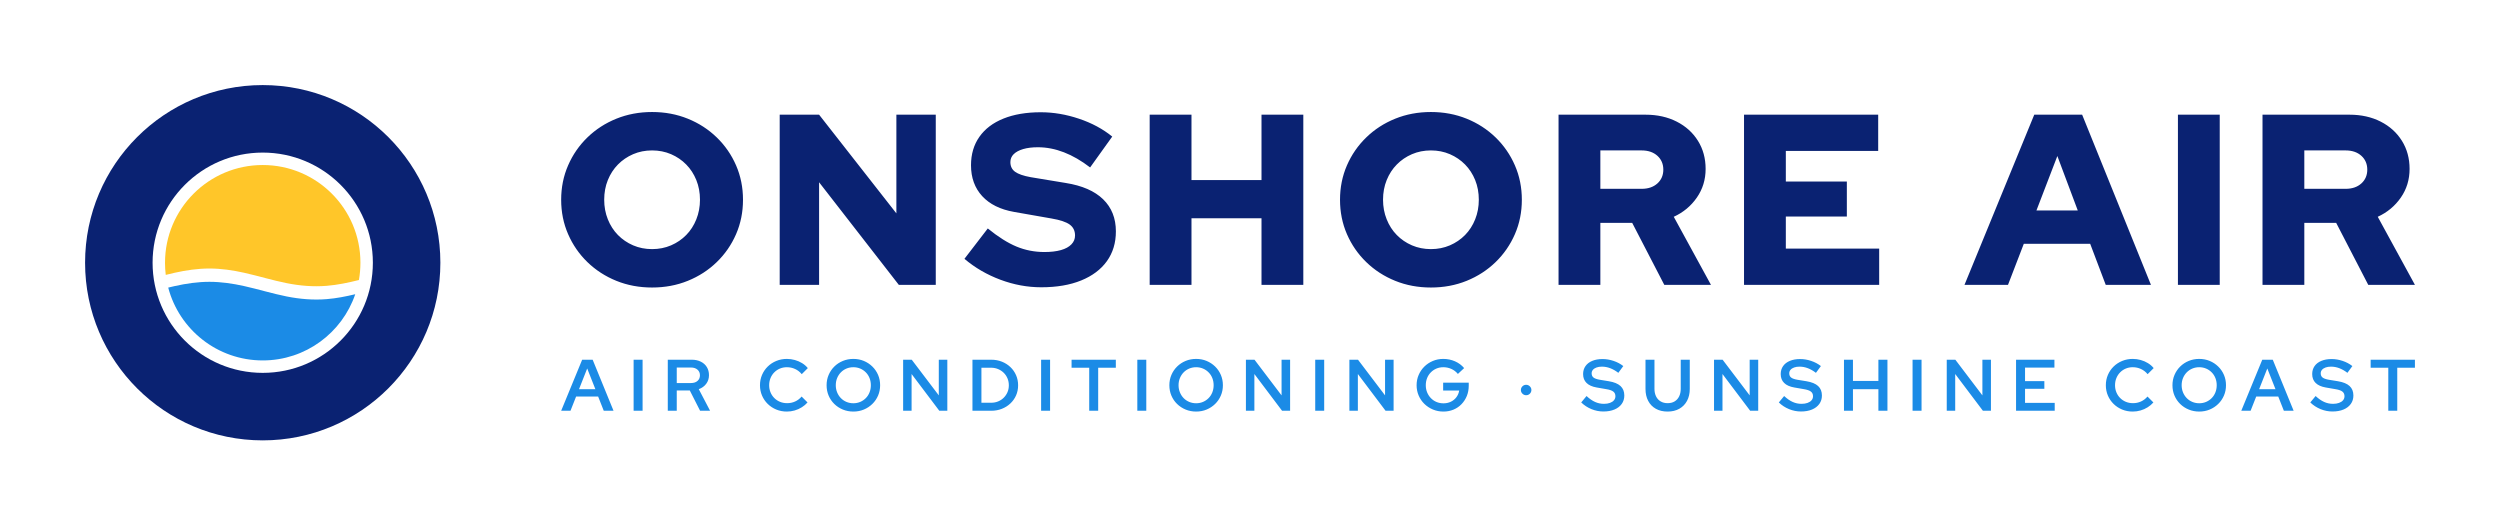
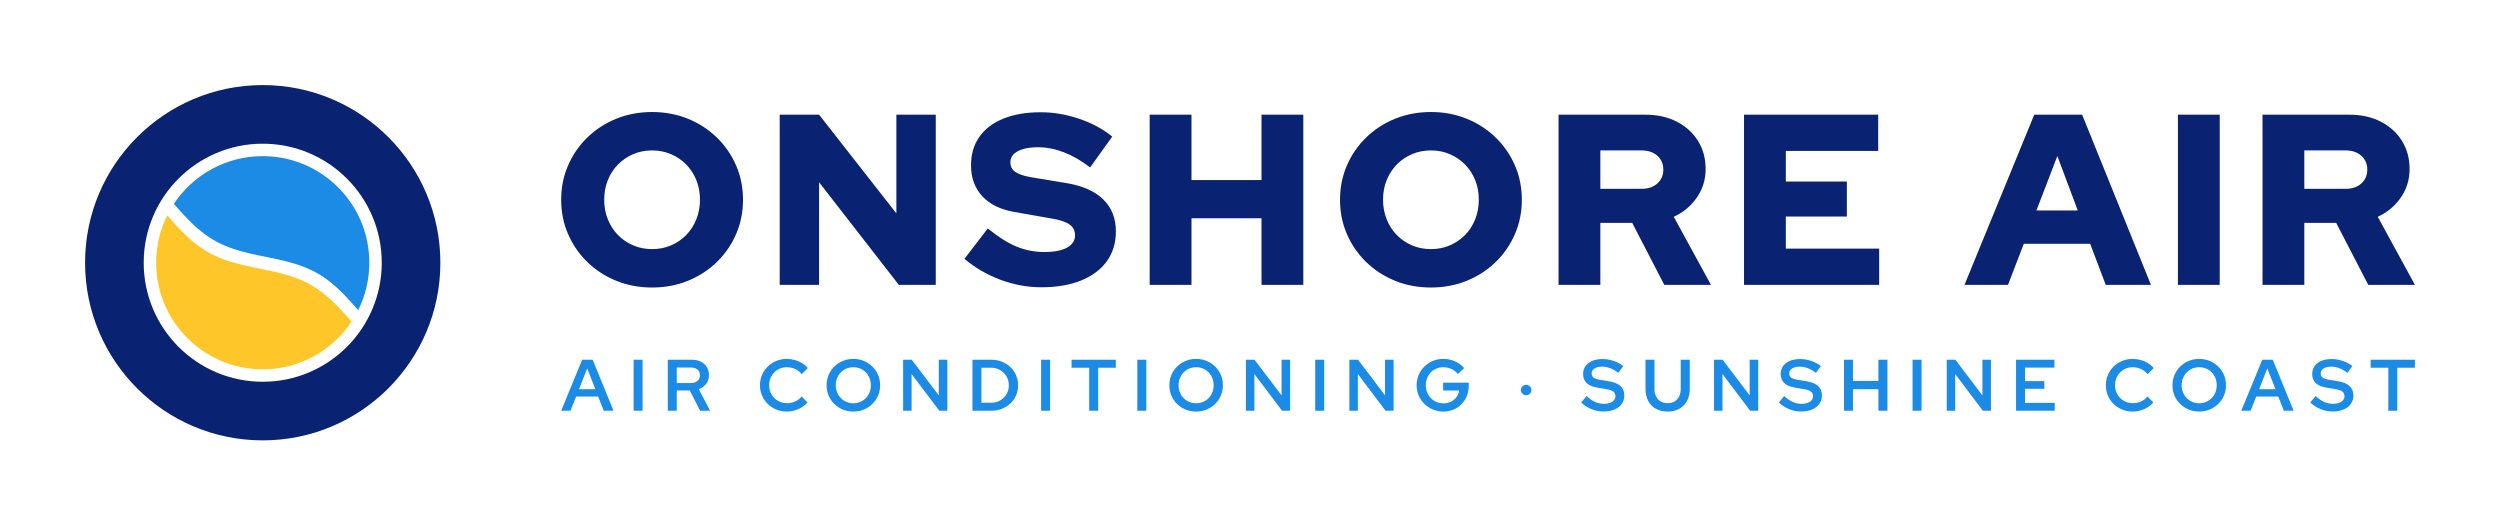
<svg xmlns="http://www.w3.org/2000/svg" viewBox="0 0 1469.22 308.8" role="img" aria-labelledby="title">
  <g id="mark">
-     <path fill="#0A2272" d="M50,154.4c0,-57.66 46.74,-104.4 104.4,-104.4c57.66,0 104.4,46.74 104.4,104.4c0,57.66 -46.74,104.4 -104.4,104.4c-57.66,0 -104.4,-46.74 -104.4,-104.4zM154.4,89.67c-35.75,0 -64.73,28.98 -64.73,64.73c0,35.75 28.98,64.73 64.73,64.73c35.75,0 64.73,-28.98 64.73,-64.73c0,-35.75 -28.98,-64.73 -64.73,-64.73z" />
-     <path fill="#FFC629" d="M96.98,154.4c0,-31.71 25.71,-57.42 57.42,-57.42c31.71,0 57.42,25.71 57.42,57.42c0,3.47 -0.31,6.87 -0.9,10.17c-6.23,1.55 -12.51,2.89 -18.94,3.41c-7.88,0.64 -15.75,-0.03 -23.49,-1.57c-8.44,-1.68 -16.66,-4.25 -25.06,-6.12c-6.69,-1.49 -13.49,-2.49 -20.36,-2.49c-6.87,0 -13.67,1 -20.36,2.49c-1.77,0.4 -3.54,0.82 -5.3,1.26c-0.29,-2.34 -0.44,-4.73 -0.44,-7.15z" />
-     <path fill="#1B8BE6" d="M208.77,172.92c-7.71,22.62 -29.14,38.9 -54.37,38.9c-26.66,0 -49.08,-18.17 -55.54,-42.8c1.29,-0.31 2.57,-0.62 3.86,-0.91c6.69,-1.49 13.49,-2.49 20.36,-2.49c6.87,0 13.67,1 20.36,2.49c8.39,1.87 16.62,4.44 25.06,6.12c7.74,1.54 15.61,2.21 23.49,1.57c5.69,-0.46 11.26,-1.57 16.78,-2.89z" />
+     <path fill="#0A2272" d="M50,154.4c0,-57.66 46.74,-104.4 104.4,-104.4c57.66,0 104.4,46.74 104.4,104.4c0,57.66 -46.74,104.4 -104.4,104.4c-57.66,0 -104.4,-46.74 -104.4,-104.4zM154.4,84.45c-38.63,0 -69.95,31.32 -69.95,69.95c0,38.63 31.32,69.95 69.95,69.95c38.63,0 69.95,-31.32 69.95,-69.95c0,-38.63 -31.32,-69.95 -69.95,-69.95z" />
+     <path fill="#FFC629" d="M91.76,154.4c0,-10.01 2.35,-19.46 6.52,-27.86c6.75,7.64 13.51,15.27 22.3,20.66c5.81,3.56 12.19,5.97 18.76,7.71c14.01,3.69 28.79,4.75 41.8,11.65c6.58,3.49 12.29,8.27 17.46,13.61c2.76,2.85 5.4,5.84 8.03,8.83c-11.22,16.9 -30.42,28.04 -52.23,28.04c-34.6,0 -62.64,-28.04 -62.64,-62.64z" />
+     <path fill="#1B8BE6" d="M102.17,119.8c11.22,-16.9 30.42,-28.04 52.23,-28.04c34.6,0 62.64,28.04 62.64,62.64c0,10.01 -2.35,19.46 -6.52,27.86c-6.75,-7.64 -13.51,-15.27 -22.3,-20.66c-5.81,-3.56 -12.19,-5.97 -18.76,-7.71c-14.01,-3.69 -28.79,-4.75 -41.8,-11.65c-6.58,-3.49 -12.29,-8.27 -17.46,-13.61c-2.76,-2.85 -5.4,-5.84 -8.03,-8.83z" />
  </g>
  <g id="wordmark">
    <path fill="#0A2272" d="M383.22,168.97c-7.52,0 -14.52,-1.31 -21,-3.93c-6.47,-2.62 -12.14,-6.29 -17,-11c-4.85,-4.71 -8.64,-10.19 -11.35,-16.43c-2.72,-6.23 -4.08,-12.97 -4.08,-20.21c0,-7.24 1.36,-13.98 4.08,-20.21c2.71,-6.24 6.5,-11.72 11.35,-16.43c4.86,-4.71 10.53,-8.38 17,-11c6.48,-2.62 13.48,-3.93 21,-3.93c7.53,0 14.53,1.31 21,3.93c6.48,2.62 12.15,6.29 17,11c4.86,4.71 8.65,10.19 11.36,16.43c2.71,6.23 4.07,12.97 4.07,20.21c0,7.24 -1.36,13.98 -4.07,20.21c-2.71,6.24 -6.5,11.72 -11.36,16.43c-4.85,4.71 -10.52,8.38 -17,11c-6.47,2.62 -13.47,3.93 -21,3.93M383.22,146.4c4,0 7.72,-0.74 11.15,-2.21c3.43,-1.48 6.4,-3.51 8.92,-6.08c2.53,-2.57 4.5,-5.64 5.93,-9.21c1.43,-3.57 2.15,-7.41 2.15,-11.5c0,-4.19 -0.72,-8.05 -2.15,-11.57c-1.43,-3.53 -3.4,-6.57 -5.93,-9.14c-2.52,-2.57 -5.49,-4.6 -8.92,-6.08c-3.43,-1.47 -7.15,-2.21 -11.15,-2.21c-4,0 -7.71,0.74 -11.14,2.21c-3.43,1.48 -6.4,3.51 -8.93,6.08c-2.52,2.57 -4.5,5.61 -5.93,9.14c-1.43,3.52 -2.14,7.38 -2.14,11.57c0,4.09 0.71,7.93 2.14,11.5c1.43,3.57 3.41,6.64 5.93,9.21c2.53,2.57 5.5,4.6 8.93,6.08c3.43,1.47 7.14,2.21 11.14,2.21M481.37,167.4h-23.15v-100h23.15l45.42,58v-58h23.15v100h-21.72l-46.85,-60.29v60.29M611.94,168.83c-8.1,0 -16.1,-1.48 -24,-4.43c-7.91,-2.95 -14.96,-7.05 -21.15,-12.29l13.72,-17.85c6.09,4.95 11.71,8.5 16.86,10.64c5.14,2.14 10.61,3.21 16.42,3.21c3.81,0 7.05,-0.38 9.72,-1.14c2.67,-0.76 4.71,-1.88 6.14,-3.36c1.43,-1.47 2.14,-3.21 2.14,-5.21c0,-2.76 -1.05,-4.9 -3.14,-6.43c-2.09,-1.52 -5.66,-2.71 -10.71,-3.57l-22,-3.86c-8.1,-1.43 -14.34,-4.52 -18.72,-9.28c-4.38,-4.77 -6.57,-10.82 -6.57,-18.15c0,-6.47 1.64,-12.04 4.93,-16.71c3.29,-4.67 8,-8.24 14.14,-10.71c6.15,-2.48 13.46,-3.72 21.93,-3.72c7.43,0 14.9,1.26 22.43,3.79c7.53,2.52 14.05,6.02 19.57,10.5l-13,18.14c-10.29,-7.91 -20.52,-11.86 -30.71,-11.86c-3.33,0 -6.22,0.36 -8.65,1.07c-2.43,0.72 -4.28,1.72 -5.57,3c-1.29,1.29 -1.93,2.84 -1.93,4.65c0,2.47 0.93,4.38 2.79,5.71c1.86,1.33 4.88,2.38 9.07,3.14l20.72,3.43c9.61,1.53 16.92,4.72 21.92,9.57c5,4.86 7.5,11.15 7.5,18.86c0,6.76 -1.76,12.59 -5.28,17.5c-3.53,4.91 -8.57,8.69 -15.14,11.36c-6.57,2.67 -14.38,4 -23.43,4M700.22,167.4h-24.57v-100h24.57v38.43h41.15v-38.43h24.57v100h-24.57v-39.14h-41.15v39.14M840.94,168.97c-7.53,0 -14.53,-1.31 -21,-3.93c-6.48,-2.62 -12.15,-6.29 -17,-11c-4.86,-4.71 -8.65,-10.19 -11.36,-16.43c-2.71,-6.23 -4.07,-12.97 -4.07,-20.21c0,-7.24 1.36,-13.98 4.07,-20.21c2.71,-6.24 6.5,-11.72 11.36,-16.43c4.85,-4.71 10.52,-8.38 17,-11c6.47,-2.62 13.47,-3.93 21,-3.93c7.52,0 14.52,1.31 21,3.93c6.47,2.62 12.14,6.29 17,11c4.85,4.71 8.64,10.19 11.35,16.43c2.72,6.23 4.08,12.97 4.08,20.21c0,7.24 -1.36,13.98 -4.08,20.21c-2.71,6.24 -6.5,11.72 -11.35,16.43c-4.86,4.71 -10.53,8.38 -17,11c-6.48,2.62 -13.48,3.93 -21,3.93M840.94,146.4c4,0 7.71,-0.74 11.14,-2.21c3.43,-1.48 6.4,-3.51 8.93,-6.08c2.52,-2.57 4.5,-5.64 5.93,-9.21c1.43,-3.57 2.14,-7.41 2.14,-11.5c0,-4.19 -0.71,-8.05 -2.14,-11.57c-1.43,-3.53 -3.41,-6.57 -5.93,-9.14c-2.53,-2.57 -5.5,-4.6 -8.93,-6.08c-3.43,-1.47 -7.14,-2.21 -11.14,-2.21c-4,0 -7.72,0.74 -11.15,2.21c-3.43,1.48 -6.4,3.51 -8.92,6.08c-2.53,2.57 -4.5,5.61 -5.93,9.14c-1.43,3.52 -2.15,7.38 -2.15,11.57c0,4.09 0.72,7.93 2.15,11.5c1.43,3.57 3.4,6.64 5.93,9.21c2.52,2.57 5.49,4.6 8.92,6.08c3.43,1.47 7.15,2.21 11.15,2.21M940.51,167.4h-24.57v-100h51.14c6.86,0 12.96,1.36 18.29,4.07c5.33,2.71 9.5,6.48 12.5,11.29c3,4.81 4.5,10.31 4.5,16.5c0,6.29 -1.72,11.9 -5.15,16.85c-3.43,4.95 -7.95,8.72 -13.57,11.29l21.86,40h-27.43l-18.86,-36.43h-18.71v36.43M940.51,88.4v22.57h24.28c3.81,0 6.89,-1.05 9.22,-3.14c2.33,-2.09 3.5,-4.81 3.5,-8.14c0,-3.33 -1.17,-6.05 -3.5,-8.15c-2.33,-2.09 -5.41,-3.14 -9.22,-3.14h-24.28M1104.37,167.4h-79.43v-100h78.85v21.29h-54.28v18h35.86v20.57h-35.86v18.85h54.86v21.29M1180.08,167.4h-25.57l41,-100h28.14l40.43,100h-26.57l-9.14,-24.14h-39l-9.29,24.14M1209.08,91.69l-12.29,32h24.29l-12,-32M1304.51,167.4h-24.57v-100h24.57v100M1354.22,167.4h-24.57v-100h51.14c6.86,0 12.96,1.36 18.29,4.07c5.33,2.71 9.5,6.48 12.5,11.29c3,4.81 4.5,10.31 4.5,16.5c0,6.29 -1.71,11.9 -5.14,16.85c-3.43,4.95 -7.96,8.72 -13.57,11.29l21.85,40h-27.43l-18.85,-36.43h-18.72v36.43M1354.22,88.4v22.57h24.29c3.81,0 6.88,-1.05 9.21,-3.14c2.33,-2.09 3.5,-4.81 3.5,-8.14c0,-3.33 -1.17,-6.05 -3.5,-8.15c-2.33,-2.09 -5.4,-3.14 -9.21,-3.14h-24.29" />
  </g>
  <g id="descriptor">
    <path fill="#1B8BE6" d="M335.27,241.4h-5.48l12.34,-30h6.17l12.26,30h-5.74l-3.3,-8.36h-12.95l-3.3,8.36M345.09,216.54l-4.8,12.17h9.6l-4.8,-12.17M377.64,241.4h-5.27v-30h5.27v30M397.72,241.4h-5.27v-30h14.06c2.03,0 3.8,0.38 5.33,1.14c1.53,0.75 2.72,1.82 3.56,3.19c0.84,1.37 1.26,2.96 1.26,4.76c0,1.91 -0.54,3.6 -1.62,5.05c-1.09,1.46 -2.55,2.52 -4.38,3.17l6.65,12.69h-5.87l-6.05,-11.91h-7.67v11.91M397.72,215.99v9.12h8.36c1.6,0 2.88,-0.41 3.83,-1.24c0.96,-0.83 1.44,-1.94 1.44,-3.34c0,-1.35 -0.48,-2.44 -1.44,-3.28c-0.95,-0.84 -2.23,-1.26 -3.83,-1.26h-8.36M462.44,241.87c-2.23,0 -4.3,-0.39 -6.21,-1.18c-1.92,-0.79 -3.6,-1.89 -5.04,-3.3c-1.44,-1.41 -2.56,-3.06 -3.36,-4.93c-0.8,-1.87 -1.2,-3.89 -1.2,-6.06c0,-2.17 0.4,-4.19 1.2,-6.06c0.8,-1.87 1.92,-3.52 3.36,-4.93c1.44,-1.41 3.13,-2.51 5.06,-3.3c1.93,-0.79 3.99,-1.18 6.19,-1.18c1.6,0 3.16,0.21 4.69,0.64c1.53,0.43 2.95,1.04 4.25,1.84c1.3,0.8 2.42,1.77 3.36,2.92l-3.56,3.56c-1.11,-1.35 -2.43,-2.36 -3.94,-3.05c-1.51,-0.69 -3.11,-1.03 -4.8,-1.03c-1.49,0 -2.86,0.27 -4.11,0.8c-1.26,0.53 -2.36,1.27 -3.3,2.23c-0.95,0.95 -1.68,2.07 -2.21,3.36c-0.53,1.29 -0.79,2.69 -0.79,4.2c0,1.49 0.26,2.87 0.79,4.16c0.53,1.29 1.27,2.41 2.23,3.36c0.95,0.96 2.07,1.7 3.36,2.23c1.29,0.53 2.69,0.79 4.2,0.79c1.66,0 3.22,-0.33 4.69,-1c1.47,-0.67 2.74,-1.64 3.8,-2.9l3.47,3.47c-0.95,1.09 -2.07,2.04 -3.37,2.85c-1.3,0.82 -2.7,1.44 -4.2,1.87c-1.5,0.43 -3.02,0.64 -4.56,0.64M501.51,241.87c-2.2,0 -4.26,-0.39 -6.17,-1.18c-1.92,-0.79 -3.6,-1.89 -5.04,-3.3c-1.44,-1.41 -2.55,-3.06 -3.34,-4.93c-0.79,-1.87 -1.18,-3.89 -1.18,-6.06c0,-2.17 0.4,-4.19 1.2,-6.06c0.8,-1.87 1.91,-3.52 3.34,-4.93c1.43,-1.41 3.1,-2.51 5.02,-3.3c1.91,-0.79 3.97,-1.18 6.17,-1.18c2.2,0 4.25,0.39 6.15,1.18c1.9,0.79 3.57,1.89 5.01,3.3c1.45,1.41 2.57,3.06 3.37,4.93c0.8,1.87 1.2,3.89 1.2,6.06c0,2.17 -0.4,4.19 -1.2,6.06c-0.8,1.87 -1.92,3.52 -3.37,4.93c-1.44,1.41 -3.11,2.51 -5.01,3.3c-1.9,0.79 -3.95,1.18 -6.15,1.18M501.51,236.99c1.45,0 2.8,-0.27 4.05,-0.8c1.24,-0.53 2.33,-1.27 3.28,-2.23c0.94,-0.95 1.67,-2.08 2.18,-3.38c0.51,-1.3 0.77,-2.69 0.77,-4.18c0,-1.51 -0.26,-2.91 -0.77,-4.2c-0.51,-1.29 -1.24,-2.41 -2.18,-3.36c-0.95,-0.96 -2.04,-1.7 -3.28,-2.23c-1.25,-0.53 -2.6,-0.8 -4.05,-0.8c-1.46,0 -2.82,0.27 -4.07,0.8c-1.26,0.53 -2.35,1.27 -3.28,2.23c-0.93,0.95 -1.66,2.07 -2.19,3.36c-0.53,1.29 -0.79,2.69 -0.79,4.2c0,1.49 0.26,2.88 0.79,4.18c0.53,1.3 1.26,2.43 2.19,3.38c0.93,0.96 2.02,1.7 3.28,2.23c1.25,0.53 2.61,0.8 4.07,0.8M535.73,241.4h-4.97v-30h5.06l15.9,20.96v-20.96h5.01v30h-4.71l-16.29,-21.6v21.6M576.77,216.11v20.58h5.74c1.46,0 2.82,-0.26 4.07,-0.78c1.26,-0.51 2.36,-1.24 3.3,-2.18c0.95,-0.95 1.68,-2.03 2.21,-3.26c0.53,-1.23 0.79,-2.57 0.79,-4.03c0,-1.45 -0.26,-2.81 -0.79,-4.07c-0.53,-1.25 -1.26,-2.35 -2.21,-3.28c-0.94,-0.93 -2.04,-1.65 -3.3,-2.18c-1.25,-0.53 -2.61,-0.8 -4.07,-0.8h-5.74M582.51,241.4h-11.01v-30h11.01c2.26,0 4.35,0.38 6.26,1.14c1.91,0.75 3.58,1.81 5.01,3.17c1.43,1.35 2.55,2.95 3.35,4.78c0.8,1.83 1.2,3.81 1.2,5.95c0,2.15 -0.4,4.13 -1.2,5.94c-0.8,1.81 -1.92,3.39 -3.35,4.73c-1.43,1.35 -3.1,2.4 -5.01,3.15c-1.91,0.76 -4,1.14 -6.26,1.14M617.12,241.4h-5.27v-30h5.27v30M645.39,241.4h-5.27v-25.29h-10.37v-4.71h26.01v4.71h-10.37v25.29M673.66,241.4h-5.27v-30h5.27v30M702.95,241.87c-2.2,0 -4.26,-0.39 -6.17,-1.18c-1.91,-0.79 -3.59,-1.89 -5.03,-3.3c-1.45,-1.41 -2.56,-3.06 -3.35,-4.93c-0.79,-1.87 -1.18,-3.89 -1.18,-6.06c0,-2.17 0.4,-4.19 1.2,-6.06c0.8,-1.87 1.92,-3.52 3.35,-4.93c1.43,-1.41 3.1,-2.51 5.01,-3.3c1.91,-0.79 3.97,-1.18 6.17,-1.18c2.2,0 4.25,0.39 6.15,1.18c1.9,0.79 3.57,1.89 5.02,3.3c1.44,1.41 2.56,3.06 3.36,4.93c0.8,1.87 1.2,3.89 1.2,6.06c0,2.17 -0.4,4.19 -1.2,6.06c-0.8,1.87 -1.92,3.52 -3.36,4.93c-1.45,1.41 -3.12,2.51 -5.02,3.3c-1.9,0.79 -3.95,1.18 -6.15,1.18M702.95,236.99c1.46,0 2.81,-0.27 4.05,-0.8c1.25,-0.53 2.34,-1.27 3.28,-2.23c0.95,-0.95 1.68,-2.08 2.19,-3.38c0.51,-1.3 0.77,-2.69 0.77,-4.18c0,-1.51 -0.26,-2.91 -0.77,-4.2c-0.51,-1.29 -1.24,-2.41 -2.19,-3.36c-0.94,-0.96 -2.03,-1.7 -3.28,-2.23c-1.24,-0.53 -2.59,-0.8 -4.05,-0.8c-1.45,0 -2.81,0.27 -4.07,0.8c-1.25,0.53 -2.35,1.27 -3.28,2.23c-0.93,0.95 -1.65,2.07 -2.18,3.36c-0.53,1.29 -0.8,2.69 -0.8,4.2c0,1.49 0.27,2.88 0.8,4.18c0.53,1.3 1.25,2.43 2.18,3.38c0.93,0.96 2.03,1.7 3.28,2.23c1.26,0.53 2.62,0.8 4.07,0.8M737.18,241.4h-4.97v-30h5.05l15.9,20.96v-20.96h5.02v30h-4.72l-16.28,-21.6v21.6M778.21,241.4h-5.27v-30h5.27v30M798,241.4h-4.98v-30h5.06l15.9,20.96v-20.96h5.02v30h-4.72l-16.28,-21.6v21.6M848.29,241.87c-2.2,0 -4.26,-0.4 -6.17,-1.2c-1.91,-0.8 -3.59,-1.91 -5.04,-3.32c-1.44,-1.41 -2.56,-3.06 -3.36,-4.93c-0.8,-1.87 -1.2,-3.88 -1.2,-6.02c0,-2.14 0.4,-4.15 1.2,-6.02c0.8,-1.87 1.91,-3.52 3.34,-4.93c1.43,-1.41 3.1,-2.52 5,-3.32c1.9,-0.8 3.95,-1.2 6.15,-1.2c2.43,0 4.72,0.47 6.87,1.41c2.16,0.95 3.95,2.28 5.38,3.99l-3.68,3.43c-1.06,-1.29 -2.33,-2.27 -3.82,-2.94c-1.49,-0.67 -3.07,-1.01 -4.75,-1.01c-1.46,0 -2.81,0.27 -4.05,0.8c-1.25,0.53 -2.34,1.27 -3.28,2.23c-0.95,0.95 -1.68,2.07 -2.19,3.36c-0.51,1.29 -0.77,2.69 -0.77,4.2c0,1.51 0.26,2.91 0.79,4.2c0.53,1.29 1.27,2.42 2.21,3.39c0.94,0.97 2.04,1.72 3.3,2.25c1.26,0.53 2.63,0.79 4.11,0.79c1.6,0 3.06,-0.32 4.38,-0.97c1.31,-0.64 2.39,-1.53 3.23,-2.67c0.85,-1.15 1.38,-2.43 1.61,-3.86h-9.43v-4.63h15.04v1.76c0,2.17 -0.37,4.17 -1.11,6.02c-0.75,1.84 -1.79,3.45 -3.13,4.84c-1.34,1.39 -2.92,2.46 -4.74,3.22c-1.81,0.75 -3.78,1.13 -5.89,1.13M896.9,232.27c-0.83,0 -1.56,-0.3 -2.17,-0.9c-0.61,-0.6 -0.92,-1.31 -0.92,-2.14c0,-0.86 0.3,-1.59 0.9,-2.19c0.6,-0.6 1.33,-0.9 2.19,-0.9c0.83,0 1.55,0.3 2.16,0.9c0.61,0.6 0.92,1.32 0.92,2.15c0,0.85 -0.3,1.58 -0.9,2.18c-0.6,0.6 -1.33,0.9 -2.18,0.9M942.29,241.83c-2.4,0 -4.74,-0.46 -7.01,-1.39c-2.27,-0.93 -4.28,-2.24 -6.02,-3.93l3.13,-3.77c1.69,1.57 3.35,2.73 4.99,3.47c1.65,0.75 3.4,1.12 5.25,1.12c1.35,0 2.53,-0.19 3.54,-0.56c1.01,-0.37 1.8,-0.89 2.35,-1.56c0.56,-0.67 0.84,-1.45 0.84,-2.34c0,-1.2 -0.42,-2.12 -1.26,-2.76c-0.85,-0.65 -2.27,-1.13 -4.27,-1.44l-5.44,-0.94c-2.66,-0.46 -4.66,-1.35 -6,-2.68c-1.35,-1.33 -2.02,-3.06 -2.02,-5.21c0,-1.8 0.47,-3.36 1.4,-4.69c0.93,-1.33 2.25,-2.35 3.96,-3.06c1.71,-0.72 3.73,-1.08 6.04,-1.08c2.17,0 4.33,0.36 6.48,1.08c2.14,0.71 4.05,1.73 5.74,3.04l-2.92,3.98c-3.17,-2.43 -6.38,-3.64 -9.64,-3.64c-1.2,0 -2.26,0.16 -3.17,0.49c-0.91,0.33 -1.62,0.79 -2.12,1.38c-0.5,0.58 -0.75,1.27 -0.75,2.07c0,1.09 0.38,1.92 1.13,2.49c0.76,0.57 2,1 3.71,1.29l5.23,0.85c3.11,0.51 5.41,1.46 6.9,2.83c1.49,1.37 2.23,3.23 2.23,5.57c0,1.89 -0.51,3.54 -1.52,4.95c-1.01,1.41 -2.44,2.51 -4.29,3.28c-1.84,0.77 -4,1.16 -6.49,1.16M980.03,241.87c-2.66,0 -4.96,-0.54 -6.9,-1.63c-1.95,-1.09 -3.45,-2.63 -4.5,-4.63c-1.06,-2 -1.59,-4.36 -1.59,-7.07v-17.14h5.27v17.14c0,1.69 0.32,3.17 0.95,4.44c0.63,1.27 1.53,2.25 2.7,2.93c1.17,0.69 2.52,1.03 4.07,1.03c1.6,0 2.97,-0.34 4.11,-1.03c1.14,-0.68 2.03,-1.66 2.66,-2.93c0.63,-1.27 0.94,-2.75 0.94,-4.44v-17.14h5.32v17.14c0,2.69 -0.54,5.03 -1.61,7.03c-1.07,2 -2.58,3.55 -4.52,4.65c-1.95,1.1 -4.25,1.65 -6.9,1.65M1012.28,241.4h-4.97v-30h5.05l15.9,20.96v-20.96h5.02v30h-4.72l-16.28,-21.6v21.6M1058.42,241.83c-2.4,0 -4.74,-0.46 -7.01,-1.39c-2.27,-0.93 -4.28,-2.24 -6.02,-3.93l3.13,-3.77c1.69,1.57 3.35,2.73 4.99,3.47c1.64,0.75 3.39,1.12 5.25,1.12c1.34,0 2.52,-0.19 3.54,-0.56c1.01,-0.37 1.8,-0.89 2.35,-1.56c0.56,-0.67 0.84,-1.45 0.84,-2.34c0,-1.2 -0.42,-2.12 -1.27,-2.76c-0.84,-0.65 -2.26,-1.13 -4.26,-1.44l-5.44,-0.94c-2.66,-0.46 -4.66,-1.35 -6,-2.68c-1.35,-1.33 -2.02,-3.06 -2.02,-5.21c0,-1.8 0.47,-3.36 1.4,-4.69c0.93,-1.33 2.25,-2.35 3.96,-3.06c1.71,-0.72 3.73,-1.08 6.04,-1.08c2.17,0 4.33,0.36 6.47,1.08c2.15,0.71 4.06,1.73 5.75,3.04l-2.92,3.98c-3.17,-2.43 -6.38,-3.64 -9.64,-3.64c-1.2,0 -2.26,0.16 -3.17,0.49c-0.91,0.33 -1.62,0.79 -2.12,1.38c-0.5,0.58 -0.75,1.27 -0.75,2.07c0,1.09 0.38,1.92 1.13,2.49c0.76,0.57 2,1 3.71,1.29l5.23,0.85c3.11,0.51 5.41,1.46 6.9,2.83c1.49,1.37 2.23,3.23 2.23,5.57c0,1.89 -0.51,3.54 -1.52,4.95c-1.02,1.41 -2.45,2.51 -4.29,3.28c-1.84,0.77 -4,1.16 -6.49,1.16M1088.96,241.4h-5.28v-30h5.28v12.47h14.95v-12.47h5.32v30h-5.32v-12.69h-14.95v12.69M1129.27,241.4h-5.28v-30h5.28v30M1149.05,241.4h-4.97v-30h5.05l15.9,20.96v-20.96h5.02v30h-4.72l-16.28,-21.6v21.6M1207.53,241.4h-22.72v-30h22.55v4.63h-17.27v7.97h11.35v4.5h-11.35v8.27h17.44v4.63M1253.39,241.87c-2.23,0 -4.3,-0.39 -6.21,-1.18c-1.92,-0.79 -3.6,-1.89 -5.04,-3.3c-1.44,-1.41 -2.56,-3.06 -3.36,-4.93c-0.8,-1.87 -1.2,-3.89 -1.2,-6.06c0,-2.17 0.4,-4.19 1.2,-6.06c0.8,-1.87 1.92,-3.52 3.36,-4.93c1.44,-1.41 3.13,-2.51 5.06,-3.3c1.93,-0.79 3.99,-1.18 6.19,-1.18c1.6,0 3.16,0.21 4.69,0.64c1.53,0.43 2.95,1.04 4.25,1.84c1.3,0.8 2.42,1.77 3.36,2.92l-3.56,3.56c-1.11,-1.35 -2.43,-2.36 -3.94,-3.05c-1.51,-0.69 -3.11,-1.03 -4.8,-1.03c-1.49,0 -2.86,0.27 -4.11,0.8c-1.26,0.53 -2.36,1.27 -3.3,2.23c-0.95,0.95 -1.68,2.07 -2.21,3.36c-0.53,1.29 -0.79,2.69 -0.79,4.2c0,1.49 0.26,2.87 0.79,4.16c0.53,1.29 1.27,2.41 2.23,3.36c0.95,0.96 2.07,1.7 3.36,2.23c1.29,0.53 2.69,0.79 4.2,0.79c1.66,0 3.22,-0.33 4.69,-1c1.47,-0.67 2.74,-1.64 3.8,-2.9l3.47,3.47c-0.95,1.09 -2.07,2.04 -3.37,2.85c-1.3,0.82 -2.7,1.44 -4.2,1.87c-1.5,0.43 -3.02,0.64 -4.56,0.64M1292.46,241.87c-2.2,0 -4.26,-0.39 -6.17,-1.18c-1.92,-0.79 -3.6,-1.89 -5.04,-3.3c-1.44,-1.41 -2.55,-3.06 -3.34,-4.93c-0.79,-1.87 -1.18,-3.89 -1.18,-6.06c0,-2.17 0.4,-4.19 1.2,-6.06c0.8,-1.87 1.91,-3.52 3.34,-4.93c1.43,-1.41 3.1,-2.51 5.02,-3.3c1.91,-0.79 3.97,-1.18 6.17,-1.18c2.2,0 4.25,0.39 6.15,1.18c1.9,0.79 3.57,1.89 5.01,3.3c1.45,1.41 2.57,3.06 3.37,4.93c0.8,1.87 1.2,3.89 1.2,6.06c0,2.17 -0.4,4.19 -1.2,6.06c-0.8,1.87 -1.92,3.52 -3.37,4.93c-1.44,1.41 -3.11,2.51 -5.01,3.3c-1.9,0.79 -3.95,1.18 -6.15,1.18M1292.46,236.99c1.45,0 2.8,-0.27 4.05,-0.8c1.24,-0.53 2.33,-1.27 3.28,-2.23c0.94,-0.95 1.67,-2.08 2.18,-3.38c0.51,-1.3 0.77,-2.69 0.77,-4.18c0,-1.51 -0.26,-2.91 -0.77,-4.2c-0.51,-1.29 -1.24,-2.41 -2.18,-3.36c-0.95,-0.96 -2.04,-1.7 -3.28,-2.23c-1.25,-0.53 -2.6,-0.8 -4.05,-0.8c-1.46,0 -2.82,0.27 -4.07,0.8c-1.26,0.53 -2.35,1.27 -3.28,2.23c-0.93,0.95 -1.66,2.07 -2.19,3.36c-0.53,1.29 -0.79,2.69 -0.79,4.2c0,1.49 0.26,2.88 0.79,4.18c0.53,1.3 1.26,2.43 2.19,3.38c0.93,0.96 2.02,1.7 3.28,2.23c1.25,0.53 2.61,0.8 4.07,0.8M1322.65,241.4h-5.48l12.34,-30h6.17l12.26,30h-5.74l-3.3,-8.36h-12.95l-3.3,8.36M1332.47,216.54l-4.8,12.17h9.6l-4.8,-12.17M1370.76,241.83c-2.4,0 -4.73,-0.46 -7,-1.39c-2.27,-0.93 -4.28,-2.24 -6.03,-3.93l3.13,-3.77c1.69,1.57 3.35,2.73 5,3.47c1.64,0.75 3.39,1.12 5.25,1.12c1.34,0 2.52,-0.19 3.53,-0.56c1.01,-0.37 1.8,-0.89 2.36,-1.56c0.55,-0.67 0.83,-1.45 0.83,-2.34c0,-1.2 -0.42,-2.12 -1.26,-2.76c-0.84,-0.65 -2.26,-1.13 -4.26,-1.44l-5.45,-0.94c-2.65,-0.46 -4.65,-1.35 -6,-2.68c-1.34,-1.33 -2.01,-3.06 -2.01,-5.21c0,-1.8 0.46,-3.36 1.39,-4.69c0.93,-1.33 2.25,-2.35 3.97,-3.06c1.71,-0.72 3.73,-1.08 6.04,-1.08c2.17,0 4.33,0.36 6.47,1.08c2.14,0.71 4.05,1.73 5.74,3.04l-2.91,3.98c-3.17,-2.43 -6.39,-3.64 -9.64,-3.64c-1.2,0 -2.26,0.16 -3.18,0.49c-0.91,0.33 -1.62,0.79 -2.12,1.38c-0.5,0.58 -0.75,1.27 -0.75,2.07c0,1.09 0.38,1.92 1.14,2.49c0.75,0.57 1.99,1 3.71,1.29l5.22,0.85c3.12,0.51 5.42,1.46 6.9,2.83c1.49,1.37 2.23,3.23 2.23,5.57c0,1.89 -0.51,3.54 -1.52,4.95c-1.01,1.41 -2.44,2.51 -4.28,3.28c-1.85,0.77 -4.01,1.16 -6.5,1.16M1408.84,241.4h-5.27v-25.29h-10.37v-4.71h26.02v4.71h-10.38v25.29" />
  </g>
</svg>
